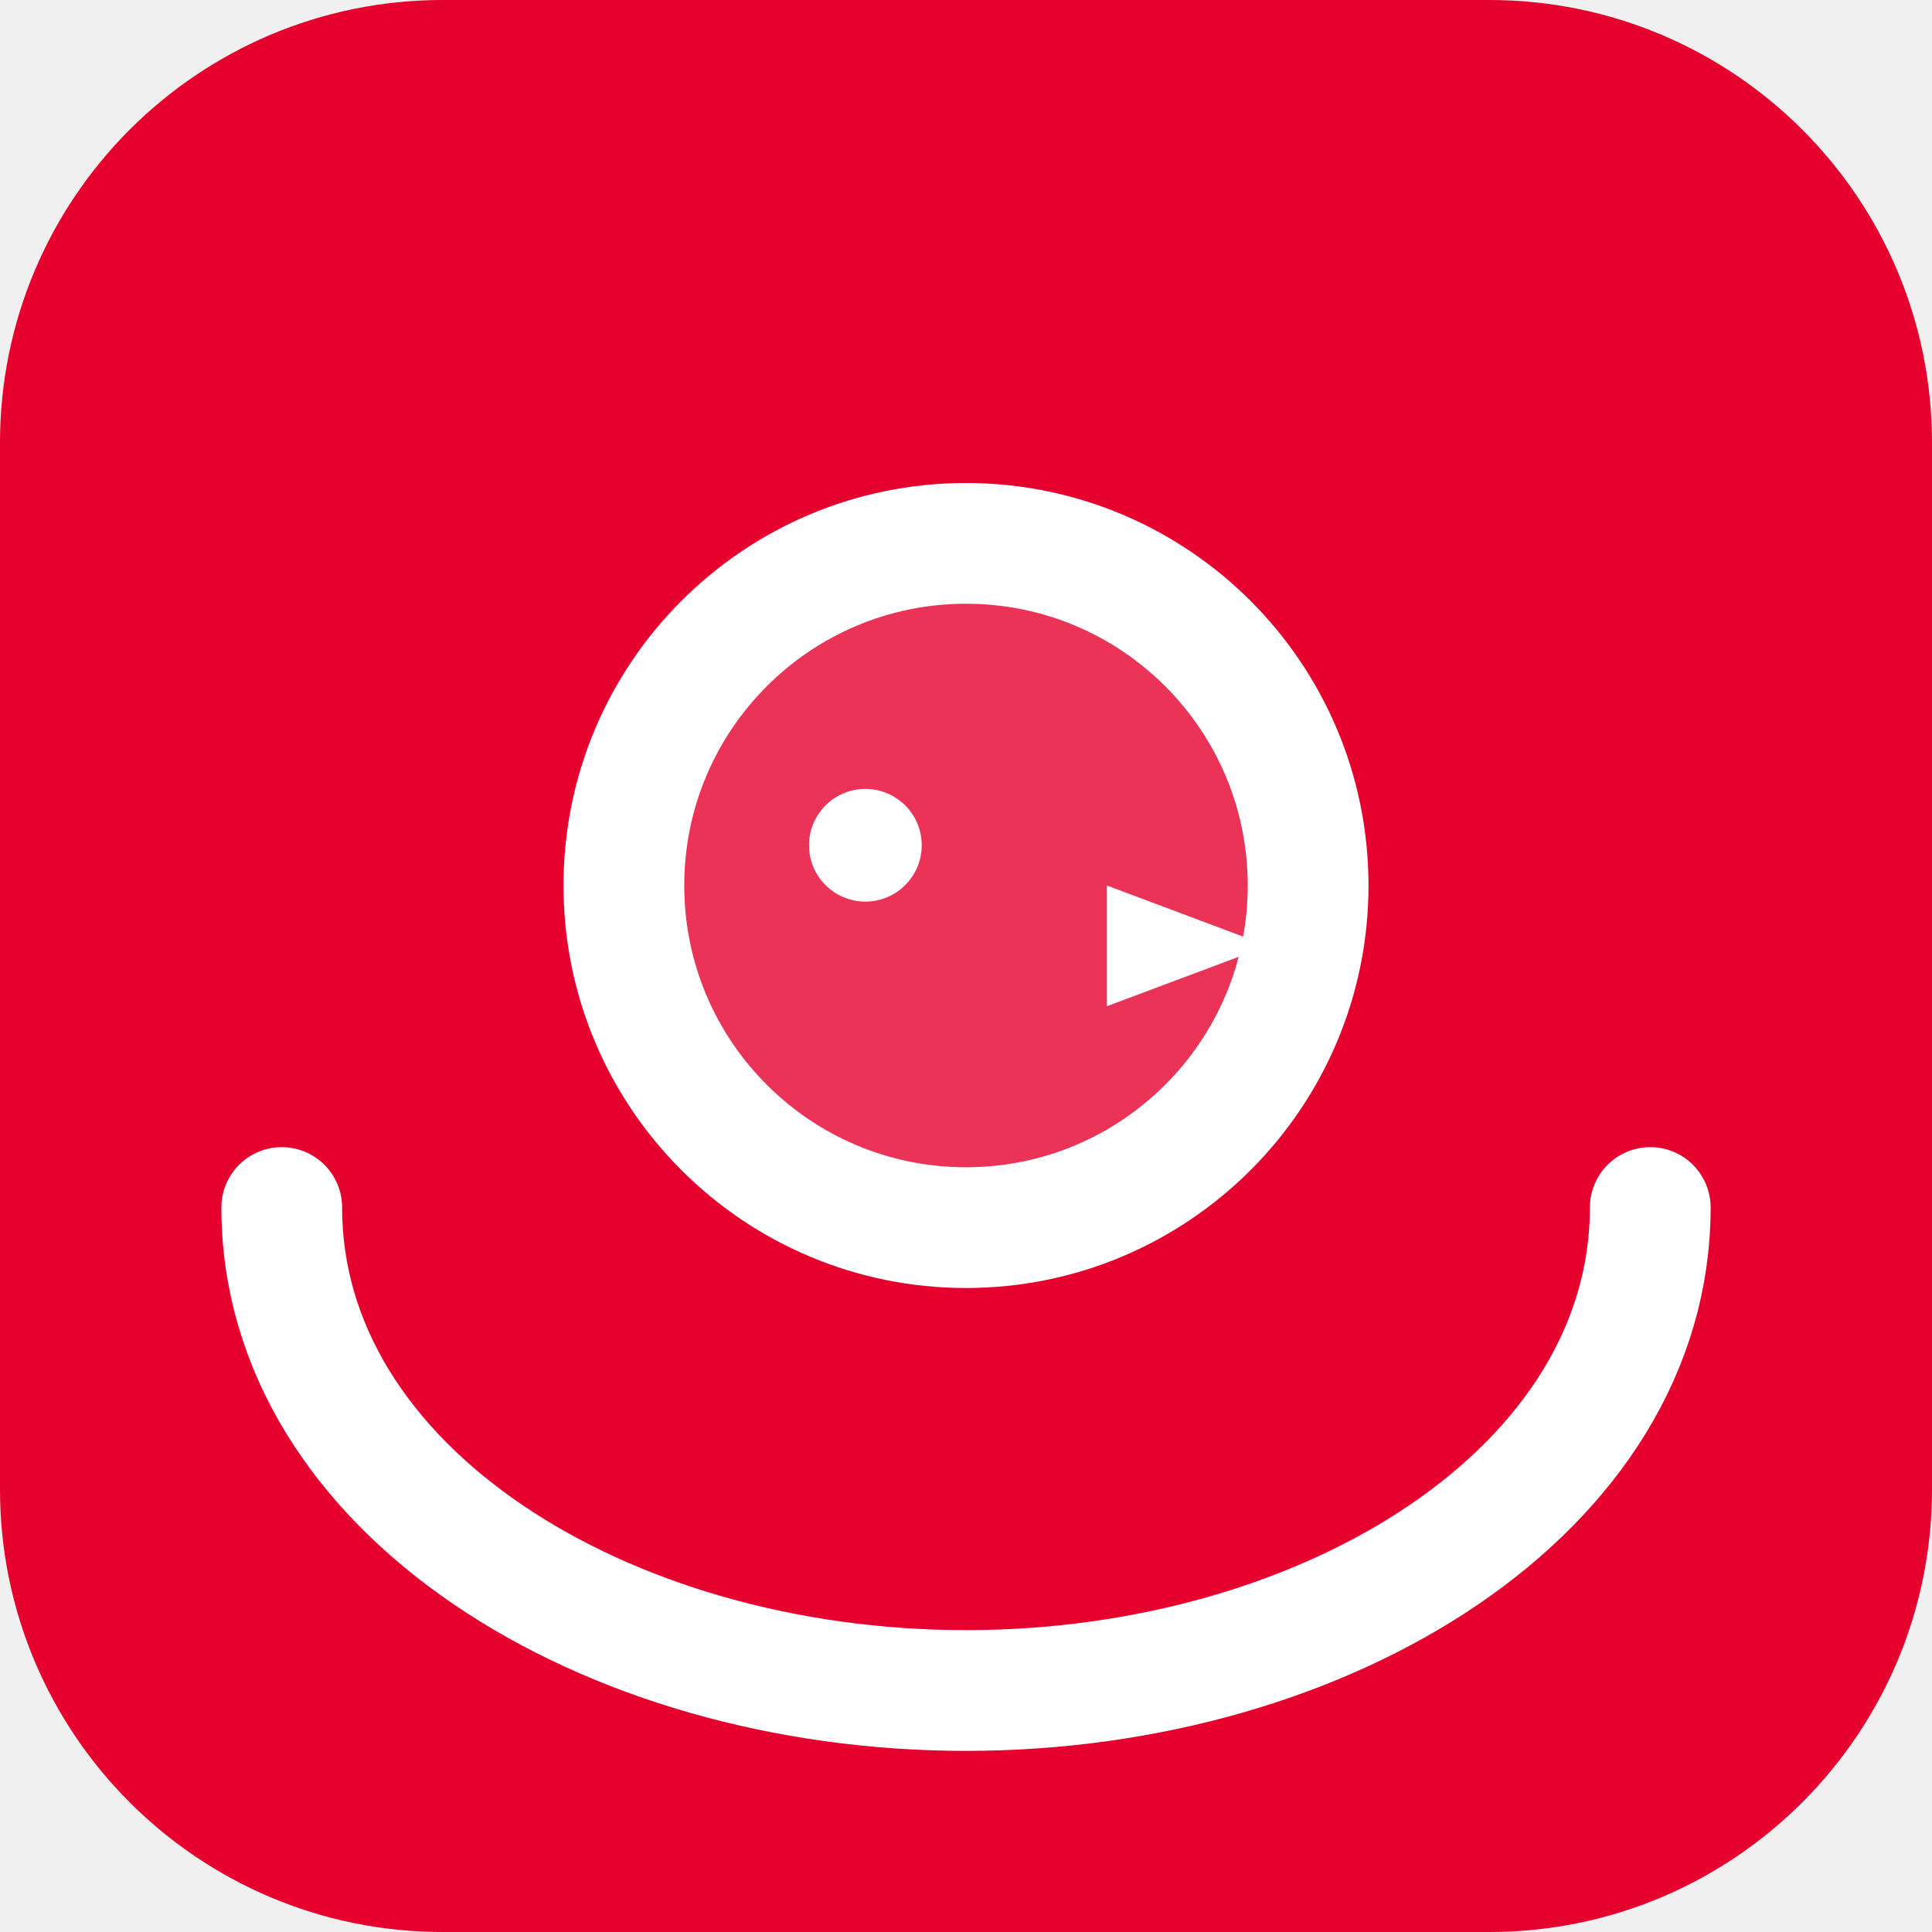
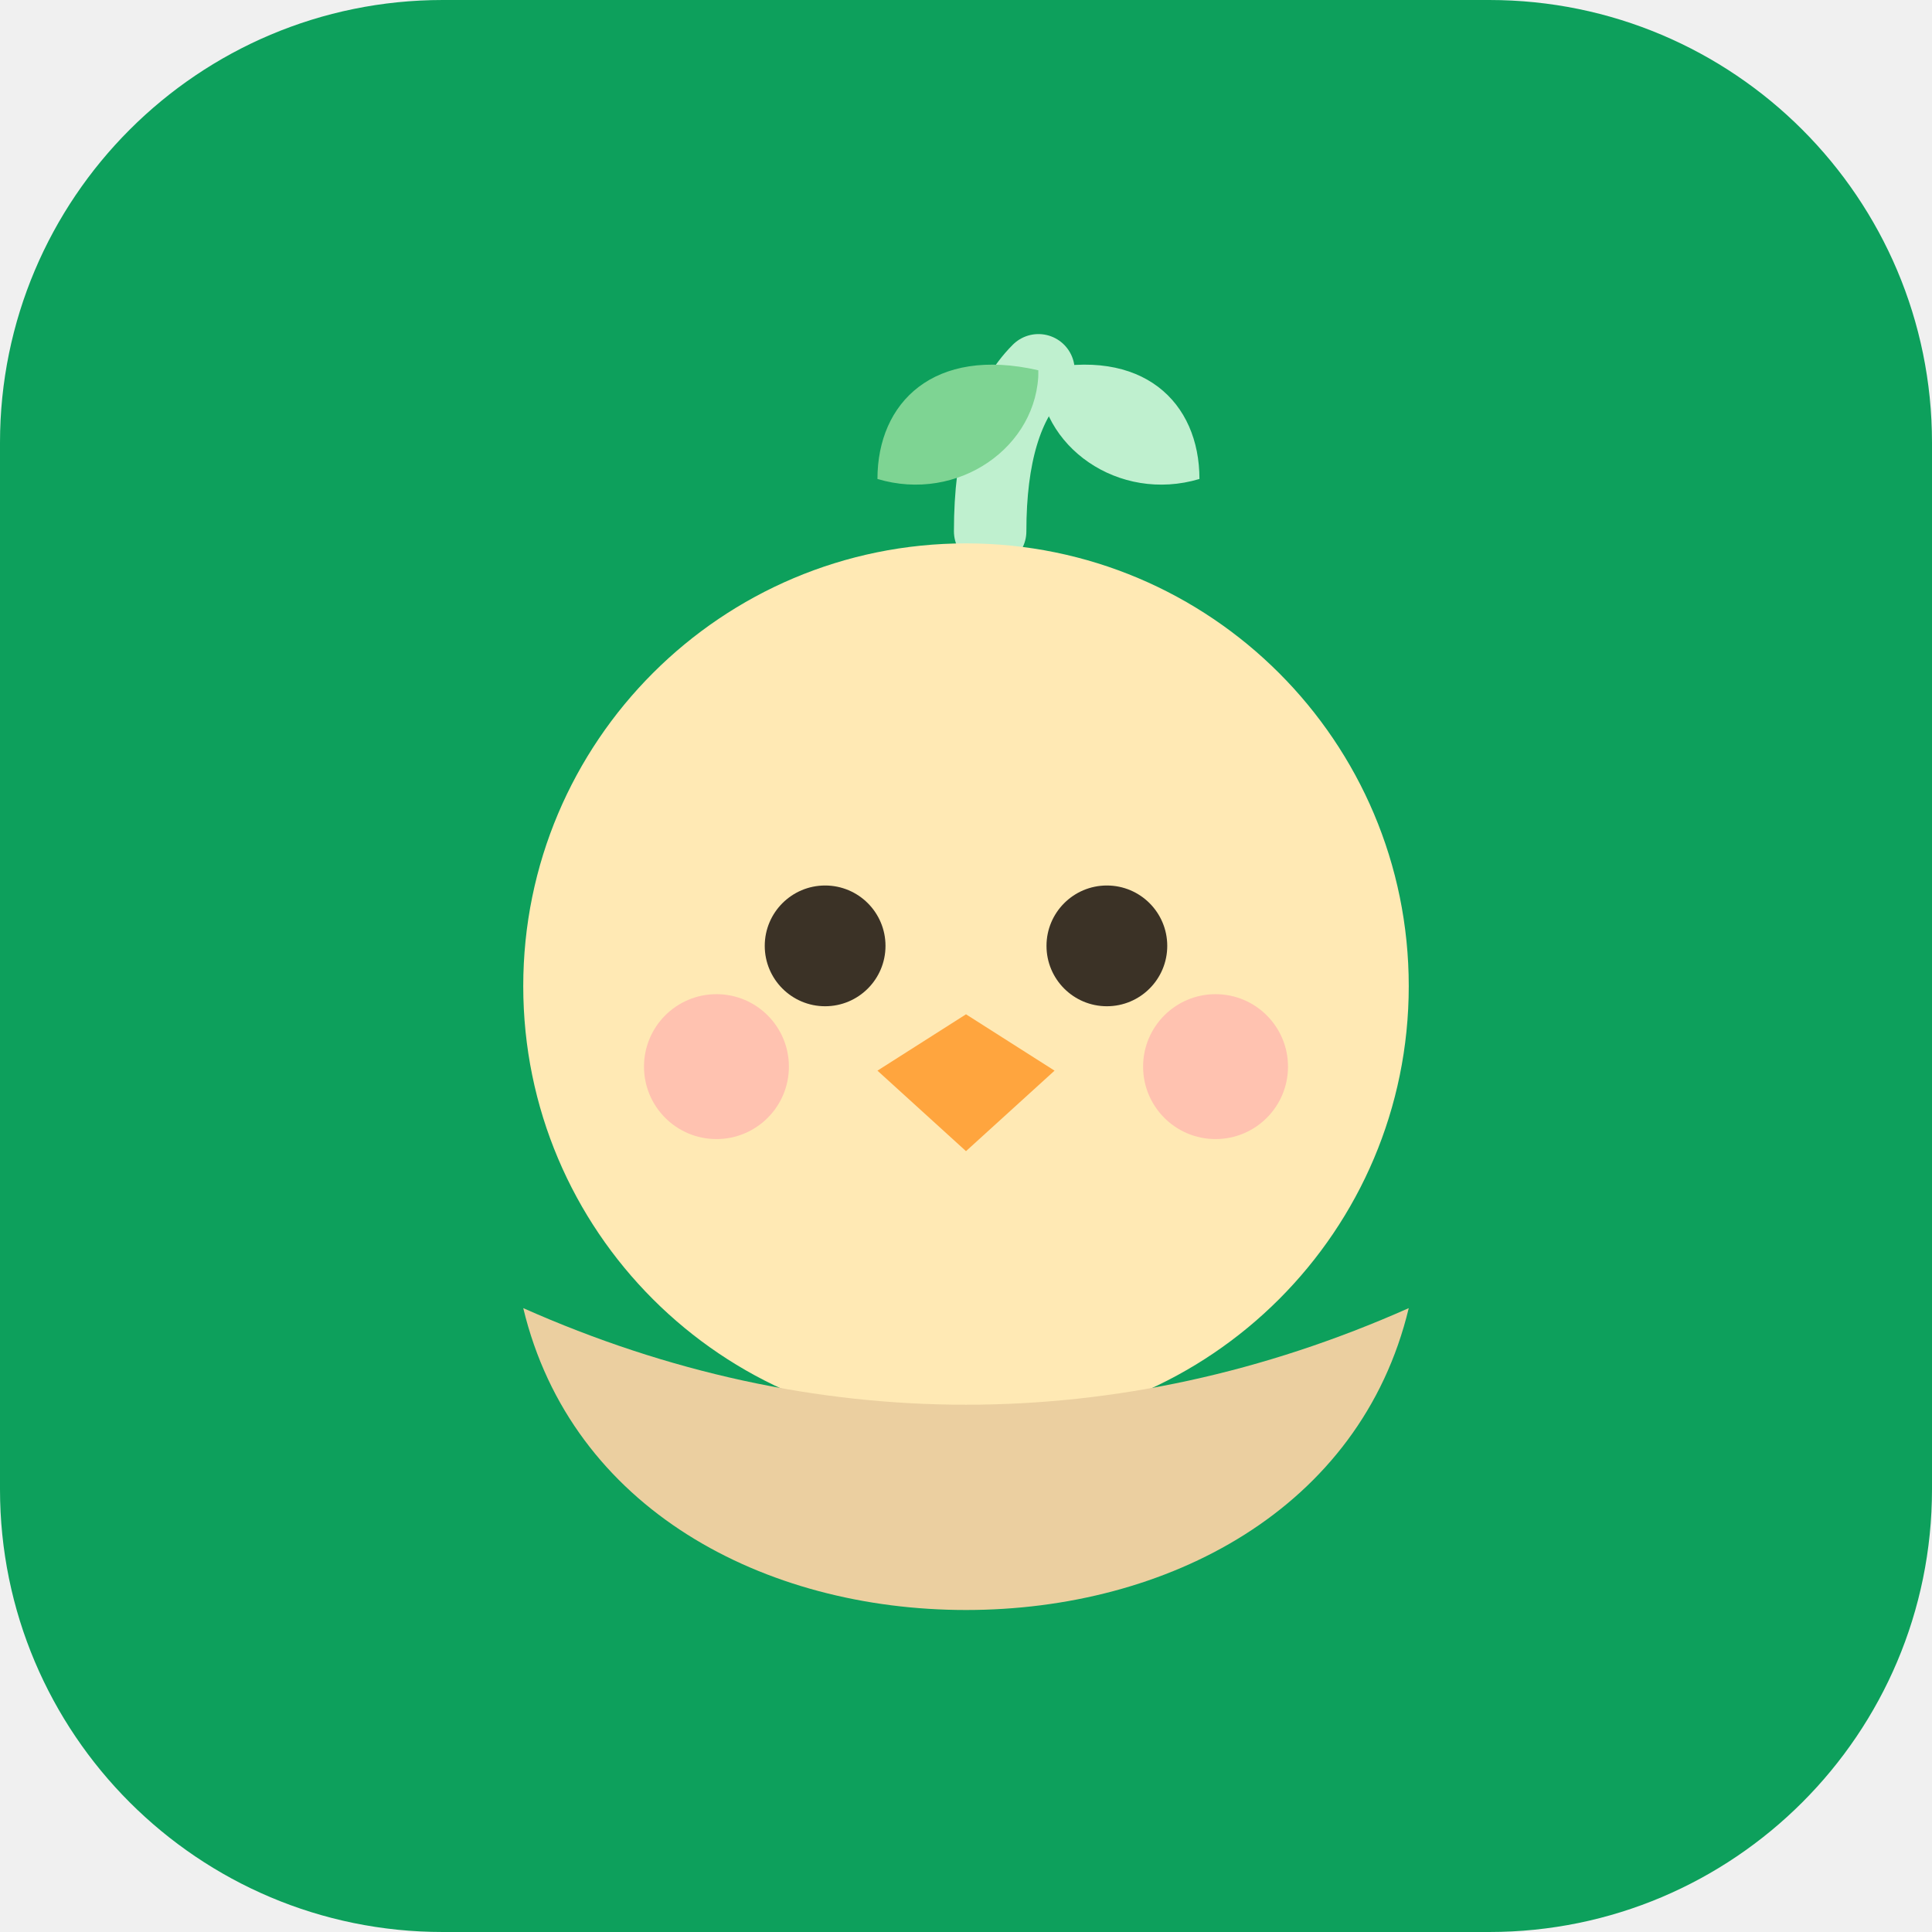
<svg xmlns="http://www.w3.org/2000/svg" width="48" height="48" viewBox="0 0 48 48" fill="none">
-   <rect width="48" height="48" rx="11" fill="#E6002D" />
-   <g stroke="#FFFFFF" fill="none">
-     <path d="M7 30c0 7 8 12 17 12s17-5 17-12" stroke-width="3" stroke-linecap="round" />
-     <circle cx="24" cy="22" r="8.5" stroke-width="3" />
-   </g>
-   <circle cx="24" cy="22" r="8.5" fill="#FFFFFF" fill-opacity="0.2" />
-   <circle cx="21.5" cy="21" r="1.4" fill="#FFFFFF" />
-   <path d="M27.5 22l4 1.5-4 1.5z" fill="#FFFFFF" />
+   <rect width="48" height="48" rx="11" fill="#0DA05C" />
+   <path d="M24.6 13.2q0-2.8 1.2-4" stroke="#BFF0CF" stroke-width="1.8" stroke-linecap="round" />
+   <path d="M25.8 9.2c-2.6-.6-4 .8-4 2.7 2 .6 4-.8 4-2.7z" fill="#7ED493" />
+   <path d="M25.8 9.2c2.6-.6 4 .8 4 2.7-2 .6-4-.8-4-2.7z" fill="#BFF0CF" />
+   <circle cx="24" cy="24.5" r="11" fill="#FFE9B4" />
+   <circle cx="20.5" cy="23.5" r="1.5" fill="#3B3226" />
+   <circle cx="27.5" cy="23.5" r="1.5" fill="#3B3226" />
+   <circle cx="17.8" cy="26.5" r="1.8" fill="#FFC2B0" />
+   <circle cx="30.2" cy="26.5" r="1.8" fill="#FFC2B0" />
+   <path d="M21.8 26.6l2.2-1.4 2.2 1.4-2.2 2z" fill="#FFA53E" />
+   <path d="M13 32.5c1.2 5 6 7.5 11 7.5s9.8-2.5 11-7.5c-3.6 1.6-7.3 2.4-11 2.4s-7.4-.8-11-2.4z" fill="#EBCFA0" />
</svg>
